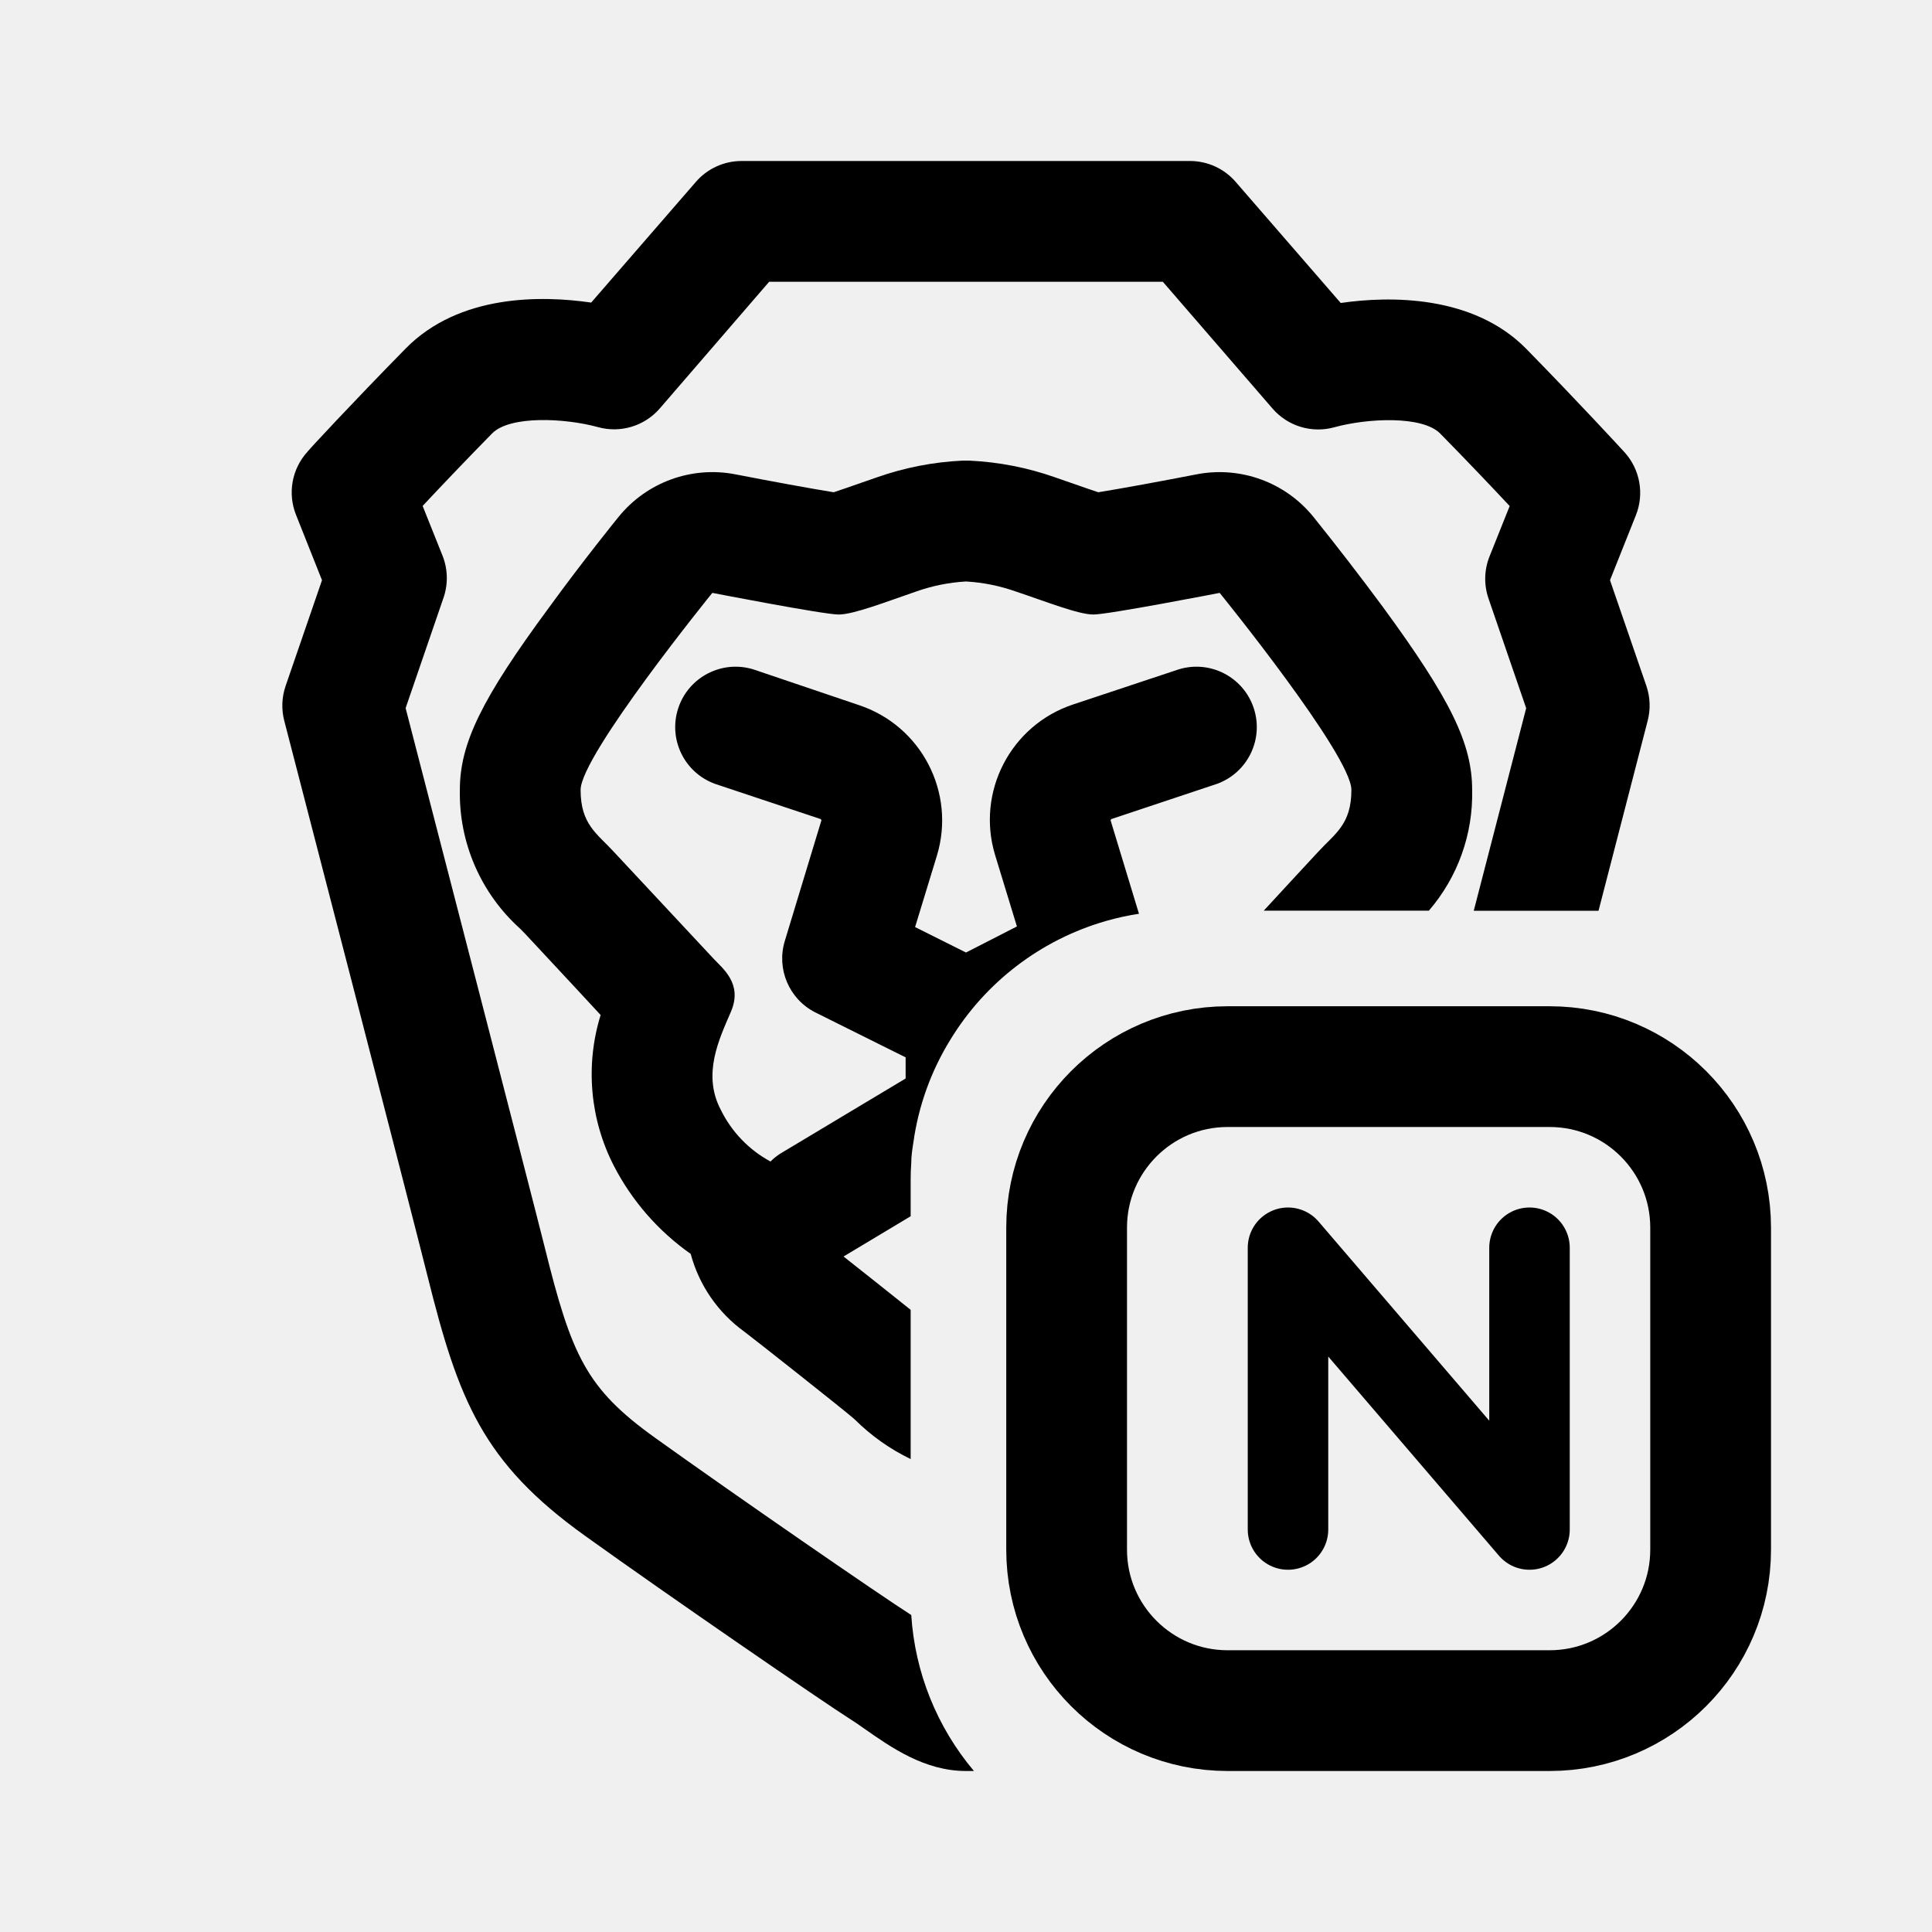
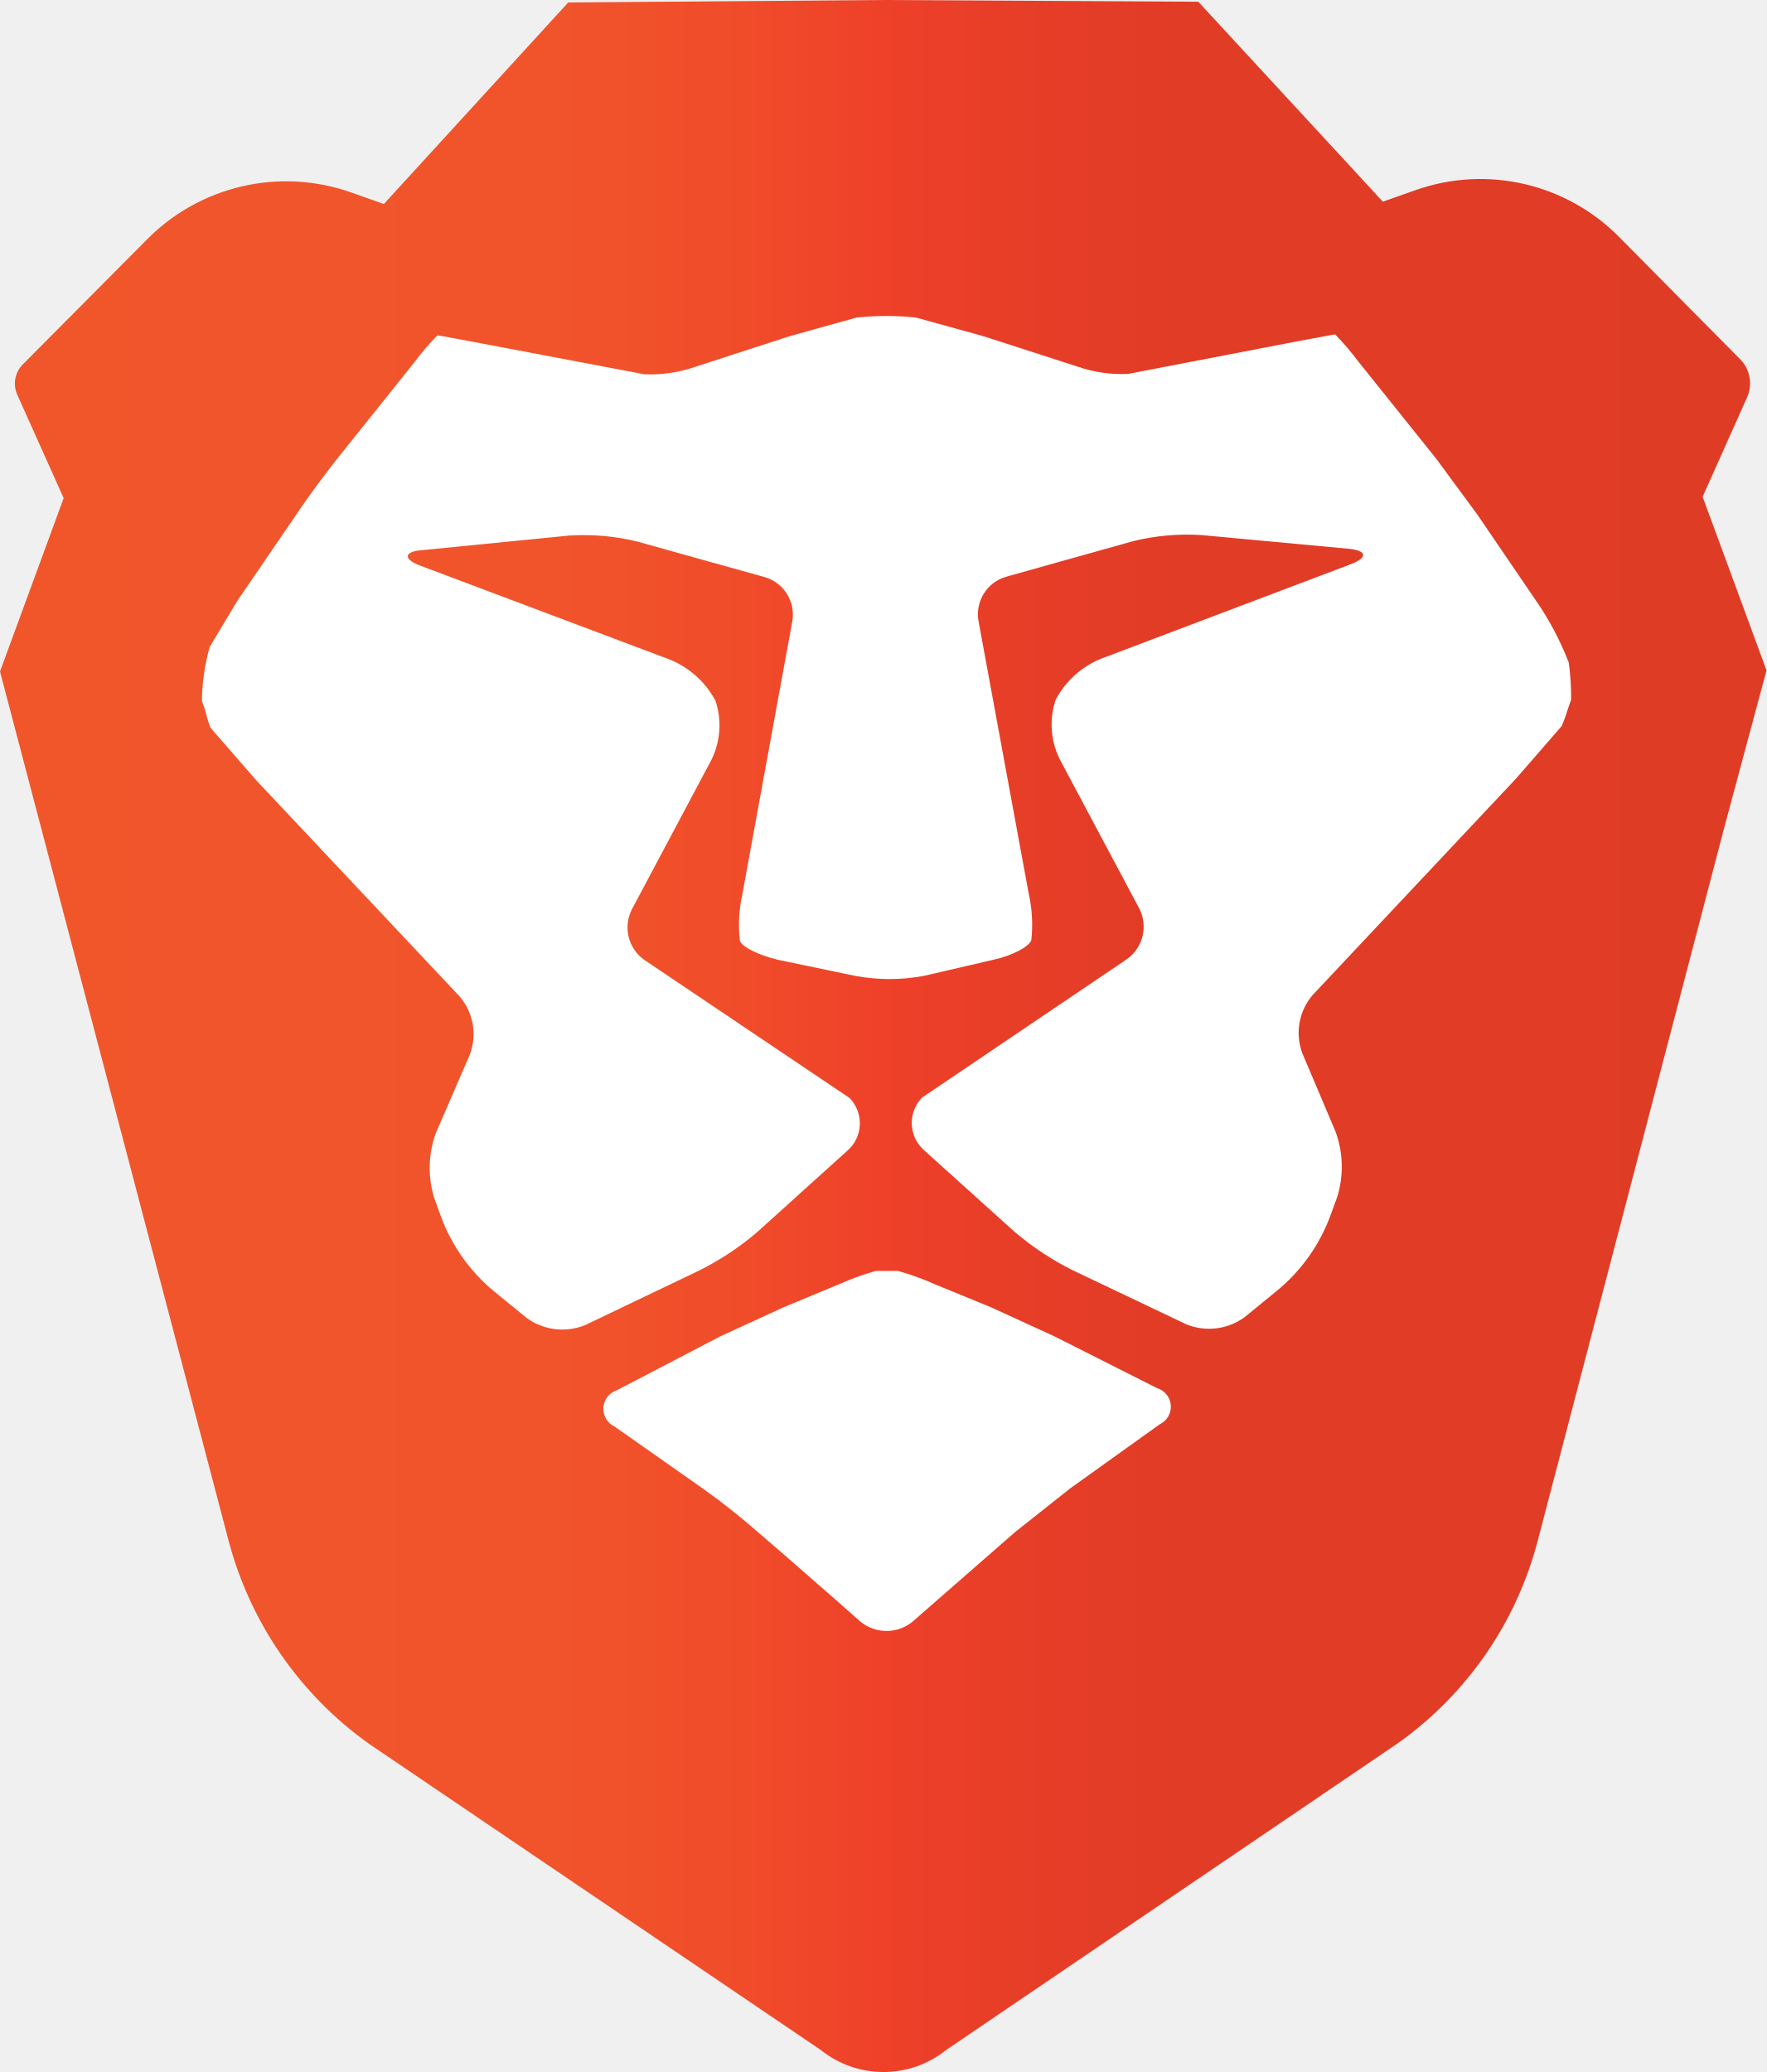
- <svg xmlns="http://www.w3.org/2000/svg" width="800px" height="800px" viewBox="0 0 192 192" data-name="Layer 1">
-   <path d="M163.62 68.18 160 57.66l2.57-6.45a6 6 0 0 0-1.14-6.28c-.18-.2-4.47-4.87-9.74-10.25s-13.58-5.28-18.45-4.57l-10.41-12A6 6 0 0 0 118.3 16H73.7a6 6 0 0 0-4.54 2.07l-10.41 12c-4.87-.71-13.1-.87-18.44 4.57s-9.57 10-9.75 10.25a6 6 0 0 0-1.14 6.28L32 57.66l-3.62 10.52a6 6 0 0 0-.13 3.45c.13.49 12.76 49.25 14.23 55.16 3.08 12.37 5.49 18.55 15.65 25.83 8.51 6.11 23.77 16.58 26.28 18.17.47.3 1 .65 1.48 1 2.69 1.88 6 4.21 10.11 4.21h.79a26.67 26.67 0 0 1-6.23-15.5c-3.14-2-17.53-11.93-25.44-17.6-6.89-4.93-8.32-8.2-11-19-1.35-5.4-11.5-44.59-13.81-53.53l3.75-10.92a6 6 0 0 0-.06-4.17l-2-5c1.74-1.86 4.2-4.45 6.9-7.2 1.78-1.81 7.25-1.53 10.5-.64a6 6 0 0 0 6.17-1.85L76.44 28h39.12l10.9 12.6a6 6 0 0 0 6.15 1.86c3.27-.9 8.74-1.18 10.52.63 2.7 2.75 5.16 5.34 6.9 7.2l-2 5a6 6 0 0 0-.11 4.17l3.75 10.92c-.89 3.44-2.94 11.37-5.21 20.13h12.4c2.65-10.24 4.82-18.66 4.88-18.87a6 6 0 0 0-.12-3.46Z" />
-   <path d="M130.52 51.36a12 12 0 0 0-11.61-4.22c-3.43.67-7.58 1.43-9.76 1.78-.73-.24-1.68-.57-2.39-.82l-1.93-.67a29.69 29.69 0 0 0-8.44-1.65h-.78a29.69 29.69 0 0 0-8.44 1.65l-1.93.67c-.71.25-1.66.58-2.39.82-2.18-.35-6.33-1.11-9.76-1.78a12 12 0 0 0-11.61 4.22c-.14.17-3.5 4.31-6.91 9-6.72 9.11-8.87 13.53-8.87 18.14a18.08 18.08 0 0 0 6 13.8l.48.49 5 5.37 2.51 2.71a19.91 19.91 0 0 0 1.32 15 24.35 24.35 0 0 0 7.63 8.74 14 14 0 0 0 5.33 7.73c1.14.86 9.42 7.4 10.75 8.53l.24.21A20.49 20.49 0 0 0 90.5 145v-14.83c-1.89-1.52-4.62-3.68-6.67-5.3l6.67-4v-3.62q0-.87.06-1.71c0-.69.11-1.36.21-2a26.32 26.32 0 0 1 3.69-10.24 26.77 26.77 0 0 1 15.44-11.77 25.67 25.67 0 0 1 3.29-.72l-2.81-9.25a.14.14 0 0 1 .09-.17l10.44-3.48a6 6 0 0 0-3.8-11.38L106.67 70a12.08 12.08 0 0 0-7.77 15l2.16 7.07L96 94.66l-5.06-2.53 2.16-7.07a12.07 12.07 0 0 0-7.78-15l-10.43-3.53a6 6 0 0 0-3.8 11.38l10.44 3.48a.14.14 0 0 1 .09.17L78 93.49a6 6 0 0 0 3 7.11l9 4.48v2.1l-12.43 7.45a5.86 5.86 0 0 0-1 .8 11.7 11.7 0 0 1-4.93-5.12c-1.87-3.54-.19-7 1-9.77s-.8-4.27-1.73-5.27L61 84.65c-1.65-1.8-3.3-2.71-3.3-6.15s13.09-19.58 13.09-19.58 11.06 2.15 12.55 2.15 4.71-1.26 7.69-2.28a17.9 17.9 0 0 1 4.92-1h.1a17.9 17.9 0 0 1 4.92 1c3 1 6.2 2.28 7.69 2.28s12.55-2.15 12.55-2.15S134.3 75.05 134.3 78.5s-1.65 4.35-3.3 6.15c-.86.93-3.22 3.47-5.41 5.85H142a17.74 17.74 0 0 0 4.3-12c0-4.61-2.15-9-8.87-18.18a282.35 282.35 0 0 0-6.91-8.96Z" />
-   <path d="M106 122a16 16 0 0 1 16-16h32a16 16 0 0 1 16 16v32a16 16 0 0 1-16 16h-32a16 16 0 0 1-16-16Z" style="stroke-width:12px;stroke:#000000;fill:none" />
-   <path d="M128 152v-28l24 28v-28" style="stroke-linecap:round;stroke-linejoin:round;stroke-width:8px;stroke:#000000;fill:none" />
-   <path d="M0 0h192v192H0z" style="fill:none" />
+ <svg xmlns="http://www.w3.org/2000/svg" id="Layer_1" data-name="Layer 1" viewBox="0 0 436.49 511.97">
+   <defs>
+     <style>.cls-1{fill:url(#linear-gradient);}.cls-2{fill:#fff;}</style>
+     <linearGradient id="linear-gradient" x1="-18.79" y1="359.73" x2="194.32" y2="359.73" gradientTransform="matrix(2.05, 0, 0, -2.05, 38.49, 992.77)" gradientUnits="userSpaceOnUse">
+       <stop offset="0" stop-color="#f1562b" />
+       <stop offset="0.3" stop-color="#f1542b" />
+       <stop offset="0.41" stop-color="#f04d2a" />
+       <stop offset="0.49" stop-color="#ef4229" />
+       <stop offset="0.5" stop-color="#ef4029" />
+       <stop offset="0.56" stop-color="#e83e28" />
+       <stop offset="0.67" stop-color="#e13c26" />
+       <stop offset="1" stop-color="#df3c26" />
+     </linearGradient>
+   </defs>
+   <path class="cls-1" d="M436.49,165.63,420.7,122.75l11-24.6A8.47,8.47,0,0,0,430,88.78L400.11,58.6a48.16,48.16,0,0,0-50.23-11.66l-8.19,2.89L296.09.43,218.25,0,140.4.61,94.85,50.41l-8.11-2.87A48.33,48.33,0,0,0,36.19,59.3L5.62,90.05a6.73,6.73,0,0,0-1.36,7.47l11.47,25.56L0,165.92,56.47,380.64a89.7,89.7,0,0,0,34.7,50.23l111.68,75.69a24.73,24.73,0,0,0,30.89,0l111.62-75.8A88.86,88.86,0,0,0,380,380.53l46.07-176.14Z" />
+   <path class="cls-2" d="M231,317.33a65.61,65.61,0,0,0-9.11-3.3h-5.49a66.08,66.08,0,0,0-9.11,3.3l-13.81,5.74-15.6,7.18-25.4,13.24a4.84,4.84,0,0,0-.62,9l22.06,15.49q7,5,13.55,10.76l6.21,5.35,13,11.37,5.89,5.2a10.15,10.15,0,0,0,12.95,0l25.39-22.18,13.6-10.77,22.06-15.79a4.8,4.8,0,0,0-.68-8.93l-25.36-12.8L244.84,323ZM387.4,175.2l.8-2.3a61.26,61.26,0,0,0-.57-9.18,73.51,73.51,0,0,0-8.19-15.44l-14.35-21.06-10.22-13.88-19.23-24a69.65,69.65,0,0,0-5.7-6.67h-.4L321,84.25l-42.27,8.14a33.49,33.49,0,0,1-12.59-1.84l-23.21-7.5-16.61-4.59a70.52,70.52,0,0,0-14.67,0L195,83.1l-23.21,7.54a33.89,33.89,0,0,1-12.59,1.84l-42.22-8-8.54-1.58h-.4a65.79,65.79,0,0,0-5.7,6.67l-19.2,24Q77.81,120.32,73,127.45L58.61,148.51l-6.78,11.31a51,51,0,0,0-1.94,13.35l.8,2.3A34.51,34.51,0,0,0,52,179.81l11.33,13,50.23,53.39a14.31,14.31,0,0,1,2.55,14.34L107.68,280a25.23,25.23,0,0,0-.39,16l1.64,4.52a43.58,43.58,0,0,0,13.39,18.76l7.89,6.43a15,15,0,0,0,14.35,1.72L172.62,314A70.38,70.38,0,0,0,187,304.52l22.46-20.27a9,9,0,0,0,3-6.36,9.08,9.08,0,0,0-2.5-6.56L159.2,237.18a9.83,9.83,0,0,1-3.09-12.45l19.66-36.95a19.21,19.21,0,0,0,1-14.67A22.37,22.37,0,0,0,165.58,163L103.94,139.8c-4.44-1.6-4.2-3.6.51-3.88l36.2-3.59a55.9,55.9,0,0,1,16.9,1.5l31.5,8.8a9.64,9.64,0,0,1,6.74,10.76L183.42,221a34.72,34.72,0,0,0-.61,11.41c.5,1.61,4.73,3.6,9.36,4.73l19.19,4a46.38,46.38,0,0,0,16.86,0l17.26-4c4.64-1,8.82-3.23,9.35-4.85a34.94,34.94,0,0,0-.63-11.4l-12.45-67.59a9.66,9.66,0,0,1,6.74-10.76l31.5-8.83a55.87,55.87,0,0,1,16.9-1.5l36.2,3.37c4.74.44,5,2.2.54,3.88L272,162.79a22.08,22.08,0,0,0-11.16,10.12,19.3,19.3,0,0,0,1,14.67l19.69,36.95A9.84,9.84,0,0,1,278.45,237l-50.66,34.23a9,9,0,0,0,.32,12.78l.15.14,22.49,20.27a71.46,71.46,0,0,0,14.35,9.47l28.06,13.35a14.89,14.89,0,0,0,14.34-1.76l7.9-6.45a43.53,43.53,0,0,0,13.38-18.8l1.65-4.52a25.27,25.27,0,0,0-.39-16l-8.26-19.49a14.4,14.4,0,0,1,2.55-14.35l50.23-53.45,11.3-13a35.8,35.8,0,0,0,1.54-4.24Z" />
</svg>
